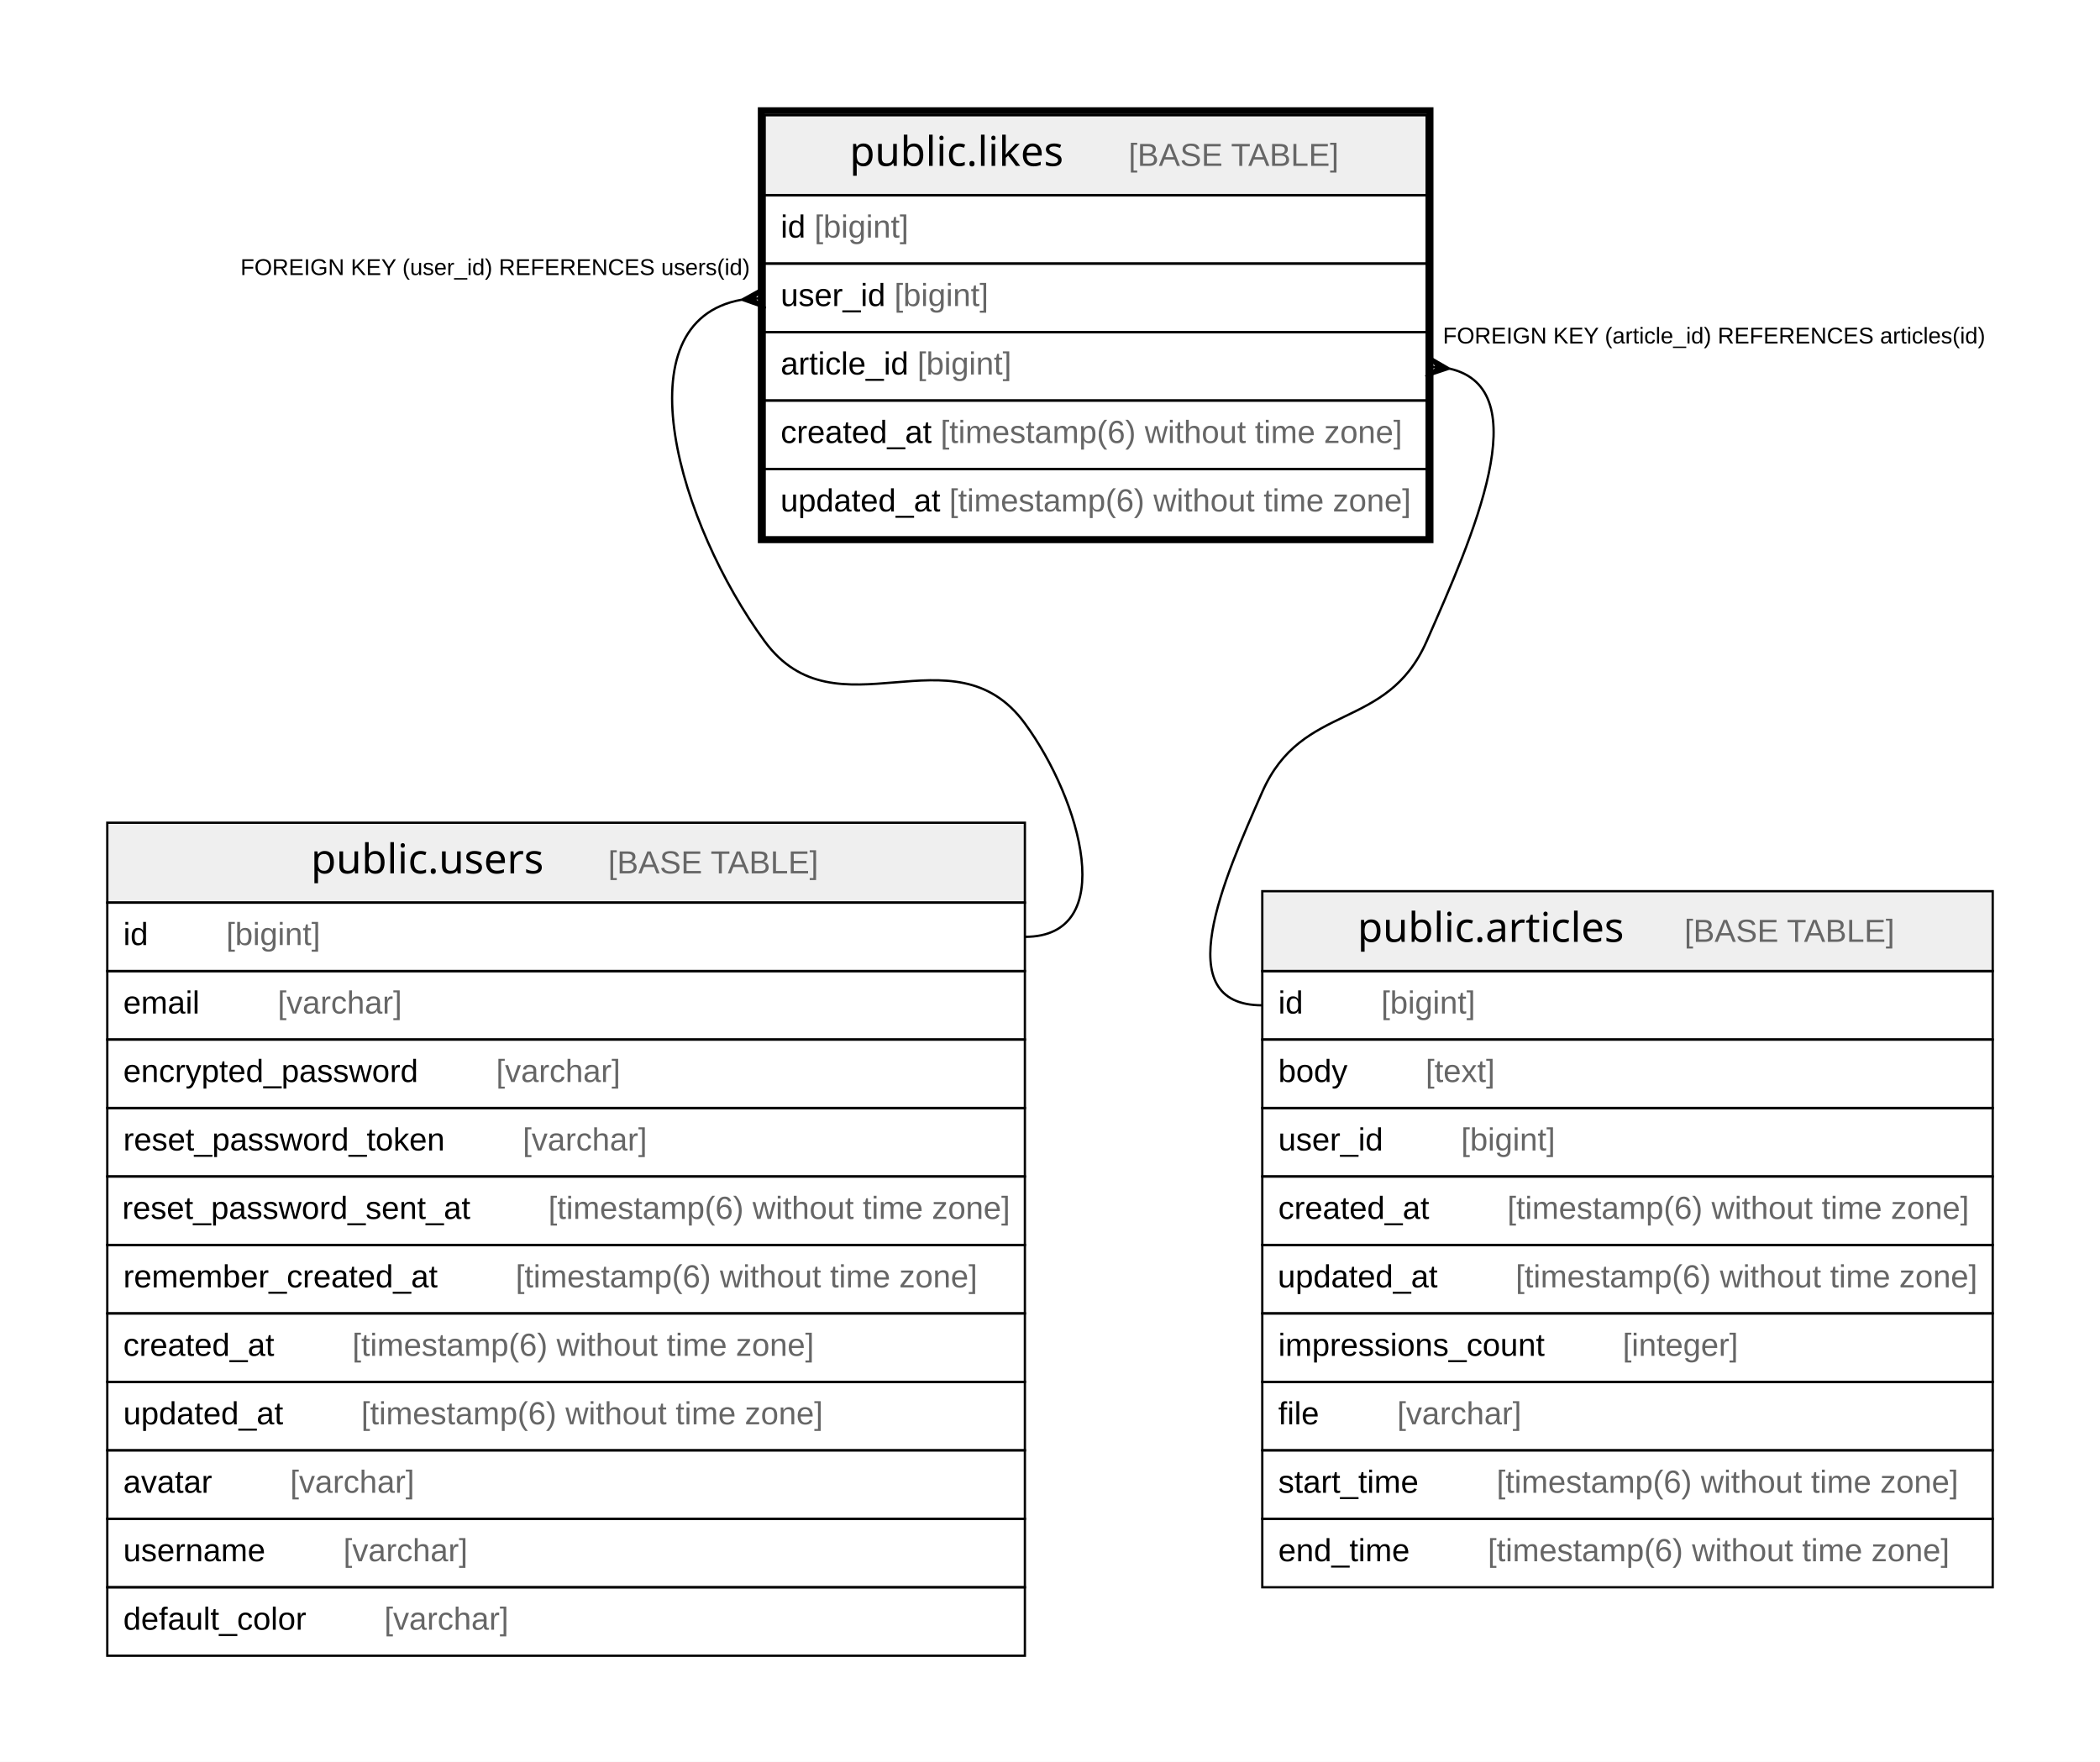
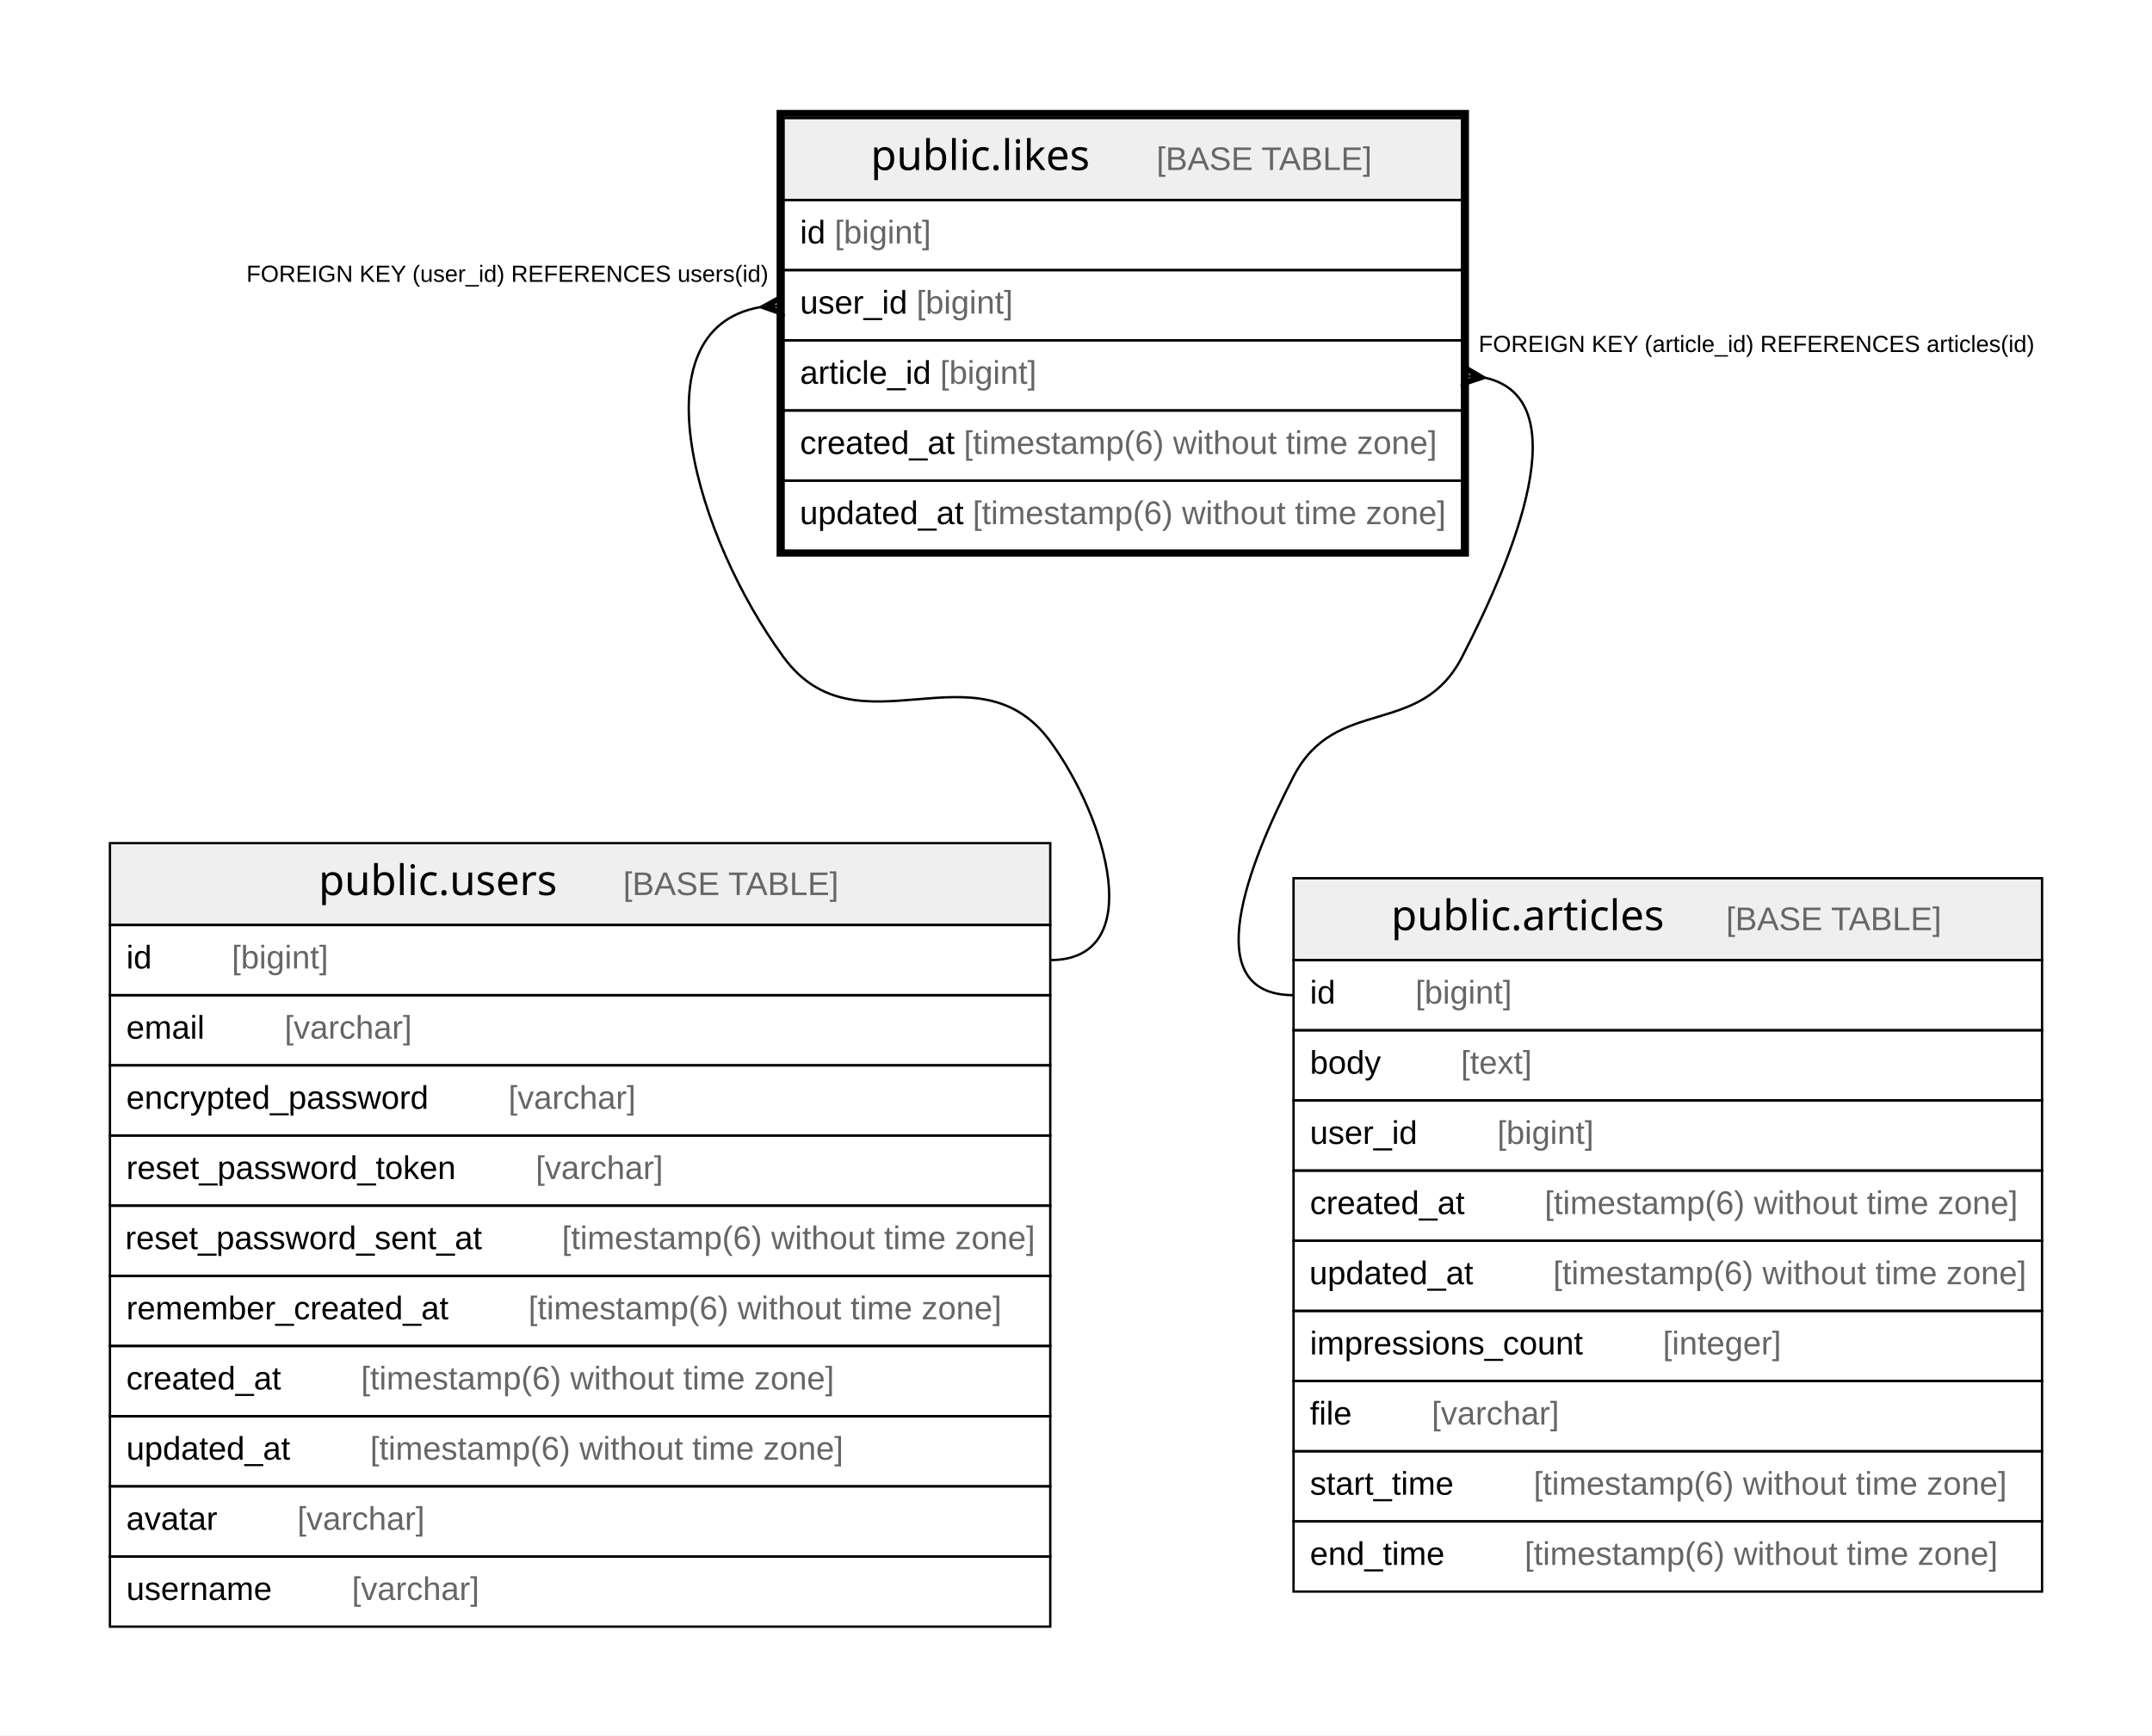
- <svg xmlns="http://www.w3.org/2000/svg" width="920pt" height="772pt" viewBox="0.00 0.00 920.00 772.00">
-   <g id="graph0" class="graph" transform="scale(1 1) rotate(0) translate(4 768)">
-     <polygon fill="#ffffff" stroke="transparent" points="-4,4 -4,-768 916,-768 916,4 -4,4" />
+ <svg xmlns="http://www.w3.org/2000/svg" width="920pt" height="742pt" viewBox="0.00 0.00 920.00 742.00">
+   <g id="graph0" class="graph" transform="scale(1 1) rotate(0) translate(4 738)">
+     <polygon fill="#ffffff" stroke="transparent" points="-4,4 -4,-738 916,-738 916,4 -4,4" />
    <g id="node1" class="node">
-       <polygon fill="#efefef" stroke="transparent" points="331,-682.5 331,-717.5 621,-717.5 621,-682.5 331,-682.5" />
-       <polygon fill="none" stroke="#000000" points="331,-682.5 331,-717.5 621,-717.5 621,-682.5 331,-682.5" />
-       <text text-anchor="start" x="368.214" y="-695.3" font-family="Arial Bold" font-size="18.00" fill="#000000">public.likes</text>
-       <text text-anchor="start" x="456.218" y="-695.3" font-family="Arial" font-size="14.00" fill="#000000">    </text>
-       <text text-anchor="start" x="490.423" y="-695.3" font-family="Arial" font-size="14.00" fill="#666666">[BASE TABLE]</text>
-       <polygon fill="none" stroke="#000000" points="331,-652.5 331,-682.5 621,-682.5 621,-652.5 331,-652.5" />
-       <text text-anchor="start" x="338" y="-663.9" font-family="Arial" font-size="14.00" fill="#000000">id </text>
-       <text text-anchor="start" x="352.78" y="-663.9" font-family="Arial" font-size="14.00" fill="#666666">[bigint]</text>
+       <polygon fill="#efefef" stroke="transparent" points="331,-652.5 331,-687.5 621,-687.5 621,-652.5 331,-652.5" />
+       <polygon fill="none" stroke="#000000" points="331,-652.5 331,-687.5 621,-687.5 621,-652.5 331,-652.5" />
+       <text text-anchor="start" x="368.214" y="-665.3" font-family="Arial Bold" font-size="18.00" fill="#000000">public.likes</text>
+       <text text-anchor="start" x="456.218" y="-665.3" font-family="Arial" font-size="14.00" fill="#000000">    </text>
+       <text text-anchor="start" x="490.423" y="-665.3" font-family="Arial" font-size="14.00" fill="#666666">[BASE TABLE]</text>
      <polygon fill="none" stroke="#000000" points="331,-622.5 331,-652.5 621,-652.5 621,-622.5 331,-622.5" />
-       <text text-anchor="start" x="338" y="-633.9" font-family="Arial" font-size="14.00" fill="#000000">user_id </text>
-       <text text-anchor="start" x="387.788" y="-633.9" font-family="Arial" font-size="14.00" fill="#666666">[bigint]</text>
+       <text text-anchor="start" x="338" y="-633.9" font-family="Arial" font-size="14.00" fill="#000000">id </text>
+       <text text-anchor="start" x="352.78" y="-633.9" font-family="Arial" font-size="14.00" fill="#666666">[bigint]</text>
      <polygon fill="none" stroke="#000000" points="331,-592.5 331,-622.5 621,-622.5 621,-592.5 331,-592.5" />
-       <text text-anchor="start" x="338" y="-603.9" font-family="Arial" font-size="14.00" fill="#000000">article_id </text>
-       <text text-anchor="start" x="397.892" y="-603.9" font-family="Arial" font-size="14.00" fill="#666666">[bigint]</text>
+       <text text-anchor="start" x="338" y="-603.9" font-family="Arial" font-size="14.00" fill="#000000">user_id </text>
+       <text text-anchor="start" x="387.788" y="-603.9" font-family="Arial" font-size="14.00" fill="#666666">[bigint]</text>
      <polygon fill="none" stroke="#000000" points="331,-562.5 331,-592.5 621,-592.5 621,-562.5 331,-562.5" />
-       <text text-anchor="start" x="338" y="-573.9" font-family="Arial" font-size="14.00" fill="#000000">created_at </text>
-       <text text-anchor="start" x="408.028" y="-573.9" font-family="Arial" font-size="14.00" fill="#666666">[timestamp(6) without time zone]</text>
+       <text text-anchor="start" x="338" y="-573.9" font-family="Arial" font-size="14.00" fill="#000000">article_id </text>
+       <text text-anchor="start" x="397.892" y="-573.9" font-family="Arial" font-size="14.00" fill="#666666">[bigint]</text>
      <polygon fill="none" stroke="#000000" points="331,-532.5 331,-562.5 621,-562.5 621,-532.5 331,-532.5" />
-       <text text-anchor="start" x="337.912" y="-543.9" font-family="Arial" font-size="14.00" fill="#000000">updated_at </text>
-       <text text-anchor="start" x="411.844" y="-543.9" font-family="Arial" font-size="14.00" fill="#666666">[timestamp(6) without time zone]</text>
-       <polygon fill="none" stroke="#000000" stroke-width="3" points="329.5,-531.5 329.5,-719.5 622.5,-719.5 622.5,-531.5 329.5,-531.5" />
+       <text text-anchor="start" x="338" y="-543.9" font-family="Arial" font-size="14.00" fill="#000000">created_at </text>
+       <text text-anchor="start" x="408.028" y="-543.9" font-family="Arial" font-size="14.00" fill="#666666">[timestamp(6) without time zone]</text>
+       <polygon fill="none" stroke="#000000" points="331,-502.5 331,-532.5 621,-532.5 621,-502.5 331,-502.5" />
+       <text text-anchor="start" x="337.912" y="-513.9" font-family="Arial" font-size="14.00" fill="#000000">updated_at </text>
+       <text text-anchor="start" x="411.844" y="-513.9" font-family="Arial" font-size="14.00" fill="#666666">[timestamp(6) without time zone]</text>
+       <polygon fill="none" stroke="#000000" stroke-width="3" points="329.5,-501.5 329.5,-689.5 622.5,-689.5 622.5,-501.5 329.5,-501.5" />
    </g>
    <g id="node2" class="node">
-       <polygon fill="#efefef" stroke="transparent" points="43,-372.5 43,-407.5 445,-407.5 445,-372.5 43,-372.5" />
-       <polygon fill="none" stroke="#000000" points="43,-372.5 43,-407.5 445,-407.5 445,-372.5 43,-372.5" />
-       <text text-anchor="start" x="132.209" y="-385.3" font-family="Arial Bold" font-size="18.00" fill="#000000">public.users</text>
-       <text text-anchor="start" x="228.223" y="-385.3" font-family="Arial" font-size="14.00" fill="#000000">    </text>
-       <text text-anchor="start" x="262.428" y="-385.3" font-family="Arial" font-size="14.00" fill="#666666">[BASE TABLE]</text>
-       <polygon fill="none" stroke="#000000" points="43,-342.5 43,-372.5 445,-372.5 445,-342.5 43,-342.5" />
-       <text text-anchor="start" x="50" y="-353.9" font-family="Arial" font-size="14.00" fill="#000000">id    </text>
-       <text text-anchor="start" x="95.094" y="-353.9" font-family="Arial" font-size="14.00" fill="#666666">[bigint]</text>
+       <polygon fill="#efefef" stroke="transparent" points="43,-342.5 43,-377.5 445,-377.5 445,-342.5 43,-342.5" />
+       <polygon fill="none" stroke="#000000" points="43,-342.5 43,-377.5 445,-377.5 445,-342.5 43,-342.5" />
+       <text text-anchor="start" x="132.209" y="-355.3" font-family="Arial Bold" font-size="18.00" fill="#000000">public.users</text>
+       <text text-anchor="start" x="228.223" y="-355.3" font-family="Arial" font-size="14.00" fill="#000000">    </text>
+       <text text-anchor="start" x="262.428" y="-355.3" font-family="Arial" font-size="14.00" fill="#666666">[BASE TABLE]</text>
      <polygon fill="none" stroke="#000000" points="43,-312.5 43,-342.5 445,-342.5 445,-312.5 43,-312.5" />
-       <text text-anchor="start" x="50" y="-323.9" font-family="Arial" font-size="14.00" fill="#000000">email    </text>
-       <text text-anchor="start" x="117.644" y="-323.9" font-family="Arial" font-size="14.00" fill="#666666">[varchar]</text>
+       <text text-anchor="start" x="50" y="-323.9" font-family="Arial" font-size="14.00" fill="#000000">id    </text>
+       <text text-anchor="start" x="95.094" y="-323.9" font-family="Arial" font-size="14.00" fill="#666666">[bigint]</text>
      <polygon fill="none" stroke="#000000" points="43,-282.5 43,-312.5 445,-312.5 445,-282.5 43,-282.5" />
-       <text text-anchor="start" x="50" y="-293.9" font-family="Arial" font-size="14.00" fill="#000000">encrypted_password    </text>
-       <text text-anchor="start" x="213.349" y="-293.9" font-family="Arial" font-size="14.00" fill="#666666">[varchar]</text>
+       <text text-anchor="start" x="50" y="-293.9" font-family="Arial" font-size="14.00" fill="#000000">email    </text>
+       <text text-anchor="start" x="117.644" y="-293.9" font-family="Arial" font-size="14.00" fill="#666666">[varchar]</text>
      <polygon fill="none" stroke="#000000" points="43,-252.5 43,-282.5 445,-282.5 445,-252.5 43,-252.5" />
-       <text text-anchor="start" x="50" y="-263.9" font-family="Arial" font-size="14.00" fill="#000000">reset_password_token    </text>
-       <text text-anchor="start" x="225.022" y="-263.9" font-family="Arial" font-size="14.00" fill="#666666">[varchar]</text>
+       <text text-anchor="start" x="50" y="-263.9" font-family="Arial" font-size="14.00" fill="#000000">encrypted_password    </text>
+       <text text-anchor="start" x="213.349" y="-263.9" font-family="Arial" font-size="14.00" fill="#666666">[varchar]</text>
      <polygon fill="none" stroke="#000000" points="43,-222.5 43,-252.5 445,-252.5 445,-222.5 43,-222.5" />
-       <text text-anchor="start" x="49.53" y="-233.9" font-family="Arial" font-size="14.00" fill="#000000">reset_password_sent_at    </text>
-       <text text-anchor="start" x="236.226" y="-233.9" font-family="Arial" font-size="14.00" fill="#666666">[timestamp(6) without time zone]</text>
+       <text text-anchor="start" x="50" y="-233.9" font-family="Arial" font-size="14.00" fill="#000000">reset_password_token    </text>
+       <text text-anchor="start" x="225.022" y="-233.9" font-family="Arial" font-size="14.00" fill="#666666">[varchar]</text>
      <polygon fill="none" stroke="#000000" points="43,-192.5 43,-222.5 445,-222.5 445,-192.5 43,-192.5" />
-       <text text-anchor="start" x="50" y="-203.9" font-family="Arial" font-size="14.00" fill="#000000">remember_created_at    </text>
-       <text text-anchor="start" x="221.898" y="-203.9" font-family="Arial" font-size="14.00" fill="#666666">[timestamp(6) without time zone]</text>
+       <text text-anchor="start" x="49.53" y="-203.9" font-family="Arial" font-size="14.00" fill="#000000">reset_password_sent_at    </text>
+       <text text-anchor="start" x="236.226" y="-203.9" font-family="Arial" font-size="14.00" fill="#666666">[timestamp(6) without time zone]</text>
      <polygon fill="none" stroke="#000000" points="43,-162.5 43,-192.5 445,-192.5 445,-162.5 43,-162.5" />
-       <text text-anchor="start" x="50" y="-173.9" font-family="Arial" font-size="14.00" fill="#000000">created_at    </text>
-       <text text-anchor="start" x="150.342" y="-173.9" font-family="Arial" font-size="14.00" fill="#666666">[timestamp(6) without time zone]</text>
+       <text text-anchor="start" x="50" y="-173.9" font-family="Arial" font-size="14.00" fill="#000000">remember_created_at    </text>
+       <text text-anchor="start" x="221.898" y="-173.9" font-family="Arial" font-size="14.00" fill="#666666">[timestamp(6) without time zone]</text>
      <polygon fill="none" stroke="#000000" points="43,-132.5 43,-162.5 445,-162.5 445,-132.5 43,-132.5" />
-       <text text-anchor="start" x="50" y="-143.9" font-family="Arial" font-size="14.00" fill="#000000">updated_at    </text>
-       <text text-anchor="start" x="154.247" y="-143.9" font-family="Arial" font-size="14.00" fill="#666666">[timestamp(6) without time zone]</text>
+       <text text-anchor="start" x="50" y="-143.9" font-family="Arial" font-size="14.00" fill="#000000">created_at    </text>
+       <text text-anchor="start" x="150.342" y="-143.9" font-family="Arial" font-size="14.00" fill="#666666">[timestamp(6) without time zone]</text>
      <polygon fill="none" stroke="#000000" points="43,-102.5 43,-132.5 445,-132.5 445,-102.5 43,-102.5" />
-       <text text-anchor="start" x="50" y="-113.9" font-family="Arial" font-size="14.00" fill="#000000">avatar    </text>
-       <text text-anchor="start" x="123.104" y="-113.9" font-family="Arial" font-size="14.00" fill="#666666">[varchar]</text>
+       <text text-anchor="start" x="50" y="-113.9" font-family="Arial" font-size="14.00" fill="#000000">updated_at    </text>
+       <text text-anchor="start" x="154.247" y="-113.9" font-family="Arial" font-size="14.00" fill="#666666">[timestamp(6) without time zone]</text>
      <polygon fill="none" stroke="#000000" points="43,-72.5 43,-102.5 445,-102.5 445,-72.5 43,-72.5" />
-       <text text-anchor="start" x="50" y="-83.9" font-family="Arial" font-size="14.00" fill="#000000">username    </text>
-       <text text-anchor="start" x="146.439" y="-83.9" font-family="Arial" font-size="14.00" fill="#666666">[varchar]</text>
+       <text text-anchor="start" x="50" y="-83.9" font-family="Arial" font-size="14.00" fill="#000000">avatar    </text>
+       <text text-anchor="start" x="123.104" y="-83.9" font-family="Arial" font-size="14.00" fill="#666666">[varchar]</text>
      <polygon fill="none" stroke="#000000" points="43,-42.5 43,-72.5 445,-72.5 445,-42.5 43,-42.5" />
-       <text text-anchor="start" x="50" y="-53.9" font-family="Arial" font-size="14.00" fill="#000000">default_color    </text>
-       <text text-anchor="start" x="164.338" y="-53.9" font-family="Arial" font-size="14.00" fill="#666666">[varchar]</text>
+       <text text-anchor="start" x="50" y="-53.9" font-family="Arial" font-size="14.00" fill="#000000">username    </text>
+       <text text-anchor="start" x="146.439" y="-53.9" font-family="Arial" font-size="14.00" fill="#666666">[varchar]</text>
    </g>
    <g id="edge1" class="edge">
-       <path fill="none" stroke="#000000" d="M320.858,-636.657C267.139,-627.067 293.622,-538.001 331,-487 362.409,-444.144 413.591,-493.856 445,-451 469.565,-417.482 486.556,-357.5 445,-357.5" />
-       <polygon fill="#000000" stroke="#000000" points="321.034,-636.671 330.627,-641.985 326.017,-637.086 331,-637.5 331,-637.5 331,-637.5 326.017,-637.086 331.373,-633.015 321.034,-636.671 321.034,-636.671" />
-       <text text-anchor="start" x="101.335" y="-647.5" font-family="Arial" font-size="10.00" fill="#000000">FOREIGN KEY (user_id) REFERENCES users(id)</text>
+       <path fill="none" stroke="#000000" d="M320.858,-606.657C267.139,-597.067 293.622,-508.001 331,-457 362.409,-414.144 413.591,-463.856 445,-421 469.565,-387.482 486.556,-327.5 445,-327.5" />
+       <polygon fill="#000000" stroke="#000000" points="321.034,-606.671 330.627,-611.985 326.017,-607.086 331,-607.5 331,-607.5 331,-607.5 326.017,-607.086 331.373,-603.015 321.034,-606.671 321.034,-606.671" />
+       <text text-anchor="start" x="101.335" y="-617.5" font-family="Arial" font-size="10.00" fill="#000000">FOREIGN KEY (user_id) REFERENCES users(id)</text>
    </g>
    <g id="node3" class="node">
-       <polygon fill="#efefef" stroke="transparent" points="549,-342.5 549,-377.5 869,-377.5 869,-342.5 549,-342.5" />
-       <polygon fill="none" stroke="#000000" points="549,-342.5 549,-377.5 869,-377.5 869,-342.5 549,-342.5" />
-       <text text-anchor="start" x="590.714" y="-355.3" font-family="Arial Bold" font-size="18.00" fill="#000000">public.articles</text>
-       <text text-anchor="start" x="699.718" y="-355.3" font-family="Arial" font-size="14.00" fill="#000000">    </text>
-       <text text-anchor="start" x="733.923" y="-355.3" font-family="Arial" font-size="14.00" fill="#666666">[BASE TABLE]</text>
-       <polygon fill="none" stroke="#000000" points="549,-312.5 549,-342.5 869,-342.5 869,-312.5 549,-312.5" />
-       <text text-anchor="start" x="556" y="-323.9" font-family="Arial" font-size="14.00" fill="#000000">id    </text>
-       <text text-anchor="start" x="601.094" y="-323.9" font-family="Arial" font-size="14.00" fill="#666666">[bigint]</text>
-       <polygon fill="none" stroke="#000000" points="549,-282.5 549,-312.5 869,-312.5 869,-282.5 549,-282.5" />
-       <text text-anchor="start" x="556" y="-293.9" font-family="Arial" font-size="14.00" fill="#000000">body    </text>
-       <text text-anchor="start" x="620.553" y="-293.9" font-family="Arial" font-size="14.00" fill="#666666">[text]</text>
-       <polygon fill="none" stroke="#000000" points="549,-252.5 549,-282.5 869,-282.5 869,-252.5 549,-252.5" />
-       <text text-anchor="start" x="556" y="-263.9" font-family="Arial" font-size="14.00" fill="#000000">user_id    </text>
-       <text text-anchor="start" x="636.102" y="-263.9" font-family="Arial" font-size="14.00" fill="#666666">[bigint]</text>
-       <polygon fill="none" stroke="#000000" points="549,-222.5 549,-252.5 869,-252.5 869,-222.5 549,-222.5" />
-       <text text-anchor="start" x="556" y="-233.9" font-family="Arial" font-size="14.00" fill="#000000">created_at    </text>
-       <text text-anchor="start" x="656.342" y="-233.9" font-family="Arial" font-size="14.00" fill="#666666">[timestamp(6) without time zone]</text>
-       <polygon fill="none" stroke="#000000" points="549,-192.5 549,-222.5 869,-222.5 869,-192.5 549,-192.5" />
-       <text text-anchor="start" x="555.755" y="-203.9" font-family="Arial" font-size="14.00" fill="#000000">updated_at    </text>
-       <text text-anchor="start" x="660.001" y="-203.9" font-family="Arial" font-size="14.00" fill="#666666">[timestamp(6) without time zone]</text>
-       <polygon fill="none" stroke="#000000" points="549,-162.5 549,-192.5 869,-192.5 869,-162.5 549,-162.5" />
-       <text text-anchor="start" x="556" y="-173.9" font-family="Arial" font-size="14.00" fill="#000000">impressions_count    </text>
-       <text text-anchor="start" x="706.891" y="-173.9" font-family="Arial" font-size="14.00" fill="#666666">[integer]</text>
-       <polygon fill="none" stroke="#000000" points="549,-132.5 549,-162.5 869,-162.5 869,-132.5 549,-132.5" />
-       <text text-anchor="start" x="556" y="-143.9" font-family="Arial" font-size="14.00" fill="#000000">file    </text>
-       <text text-anchor="start" x="608.091" y="-143.9" font-family="Arial" font-size="14.00" fill="#666666">[varchar]</text>
-       <polygon fill="none" stroke="#000000" points="549,-102.5 549,-132.5 869,-132.5 869,-102.5 549,-102.5" />
-       <text text-anchor="start" x="556" y="-113.9" font-family="Arial" font-size="14.00" fill="#000000">start_time    </text>
-       <text text-anchor="start" x="651.652" y="-113.9" font-family="Arial" font-size="14.00" fill="#666666">[timestamp(6) without time zone]</text>
-       <polygon fill="none" stroke="#000000" points="549,-72.5 549,-102.5 869,-102.5 869,-72.5 549,-72.5" />
-       <text text-anchor="start" x="556" y="-83.9" font-family="Arial" font-size="14.00" fill="#000000">end_time    </text>
-       <text text-anchor="start" x="647.776" y="-83.9" font-family="Arial" font-size="14.00" fill="#666666">[timestamp(6) without time zone]</text>
+       <polygon fill="#efefef" stroke="transparent" points="549,-327.5 549,-362.5 869,-362.5 869,-327.5 549,-327.5" />
+       <polygon fill="none" stroke="#000000" points="549,-327.5 549,-362.5 869,-362.5 869,-327.5 549,-327.5" />
+       <text text-anchor="start" x="590.714" y="-340.3" font-family="Arial Bold" font-size="18.00" fill="#000000">public.articles</text>
+       <text text-anchor="start" x="699.718" y="-340.3" font-family="Arial" font-size="14.00" fill="#000000">    </text>
+       <text text-anchor="start" x="733.923" y="-340.3" font-family="Arial" font-size="14.00" fill="#666666">[BASE TABLE]</text>
+       <polygon fill="none" stroke="#000000" points="549,-297.5 549,-327.5 869,-327.5 869,-297.5 549,-297.5" />
+       <text text-anchor="start" x="556" y="-308.9" font-family="Arial" font-size="14.00" fill="#000000">id    </text>
+       <text text-anchor="start" x="601.094" y="-308.9" font-family="Arial" font-size="14.00" fill="#666666">[bigint]</text>
+       <polygon fill="none" stroke="#000000" points="549,-267.5 549,-297.5 869,-297.5 869,-267.5 549,-267.5" />
+       <text text-anchor="start" x="556" y="-278.9" font-family="Arial" font-size="14.00" fill="#000000">body    </text>
+       <text text-anchor="start" x="620.553" y="-278.9" font-family="Arial" font-size="14.00" fill="#666666">[text]</text>
+       <polygon fill="none" stroke="#000000" points="549,-237.5 549,-267.5 869,-267.5 869,-237.5 549,-237.5" />
+       <text text-anchor="start" x="556" y="-248.9" font-family="Arial" font-size="14.00" fill="#000000">user_id    </text>
+       <text text-anchor="start" x="636.102" y="-248.9" font-family="Arial" font-size="14.00" fill="#666666">[bigint]</text>
+       <polygon fill="none" stroke="#000000" points="549,-207.5 549,-237.5 869,-237.5 869,-207.5 549,-207.5" />
+       <text text-anchor="start" x="556" y="-218.9" font-family="Arial" font-size="14.00" fill="#000000">created_at    </text>
+       <text text-anchor="start" x="656.342" y="-218.9" font-family="Arial" font-size="14.00" fill="#666666">[timestamp(6) without time zone]</text>
+       <polygon fill="none" stroke="#000000" points="549,-177.5 549,-207.5 869,-207.5 869,-177.5 549,-177.5" />
+       <text text-anchor="start" x="555.755" y="-188.9" font-family="Arial" font-size="14.00" fill="#000000">updated_at    </text>
+       <text text-anchor="start" x="660.001" y="-188.9" font-family="Arial" font-size="14.00" fill="#666666">[timestamp(6) without time zone]</text>
+       <polygon fill="none" stroke="#000000" points="549,-147.5 549,-177.5 869,-177.5 869,-147.5 549,-147.5" />
+       <text text-anchor="start" x="556" y="-158.9" font-family="Arial" font-size="14.00" fill="#000000">impressions_count    </text>
+       <text text-anchor="start" x="706.891" y="-158.9" font-family="Arial" font-size="14.00" fill="#666666">[integer]</text>
+       <polygon fill="none" stroke="#000000" points="549,-117.5 549,-147.5 869,-147.5 869,-117.5 549,-117.5" />
+       <text text-anchor="start" x="556" y="-128.9" font-family="Arial" font-size="14.00" fill="#000000">file    </text>
+       <text text-anchor="start" x="608.091" y="-128.9" font-family="Arial" font-size="14.00" fill="#666666">[varchar]</text>
+       <polygon fill="none" stroke="#000000" points="549,-87.5 549,-117.5 869,-117.5 869,-87.5 549,-87.5" />
+       <text text-anchor="start" x="556" y="-98.9" font-family="Arial" font-size="14.00" fill="#000000">start_time    </text>
+       <text text-anchor="start" x="651.652" y="-98.9" font-family="Arial" font-size="14.00" fill="#666666">[timestamp(6) without time zone]</text>
+       <polygon fill="none" stroke="#000000" points="549,-57.5 549,-87.5 869,-87.5 869,-57.5 549,-57.5" />
+       <text text-anchor="start" x="556" y="-68.9" font-family="Arial" font-size="14.00" fill="#000000">end_time    </text>
+       <text text-anchor="start" x="647.776" y="-68.9" font-family="Arial" font-size="14.00" fill="#666666">[timestamp(6) without time zone]</text>
    </g>
    <g id="edge2" class="edge">
-       <path fill="none" stroke="#000000" d="M631.062,-606.472C670.108,-597.559 641.049,-532.575 621,-487 603.52,-447.265 566.48,-460.735 549,-421 532.267,-382.962 507.444,-327.5 549,-327.5" />
-       <polygon fill="#000000" stroke="#000000" points="630.948,-606.484 620.543,-603.023 625.974,-606.992 621,-607.5 621,-607.5 621,-607.5 625.974,-606.992 621.457,-611.977 630.948,-606.484 630.948,-606.484" />
-       <text text-anchor="start" x="628.117" y="-617.5" font-family="Arial" font-size="10.00" fill="#000000">FOREIGN KEY (article_id) REFERENCES articles(id)</text>
+       <path fill="none" stroke="#000000" d="M631.103,-576.452C670.505,-567.37 643.87,-501.226 621,-457 602.987,-422.167 567.013,-440.833 549,-406 529.912,-369.088 507.444,-312.5 549,-312.5" />
+       <polygon fill="#000000" stroke="#000000" points="630.947,-576.469 620.536,-573.024 625.973,-576.984 621,-577.5 621,-577.5 621,-577.5 625.973,-576.984 621.464,-581.976 630.947,-576.469 630.947,-576.469" />
+       <text text-anchor="start" x="628.117" y="-587.5" font-family="Arial" font-size="10.00" fill="#000000">FOREIGN KEY (article_id) REFERENCES articles(id)</text>
    </g>
  </g>
</svg>
